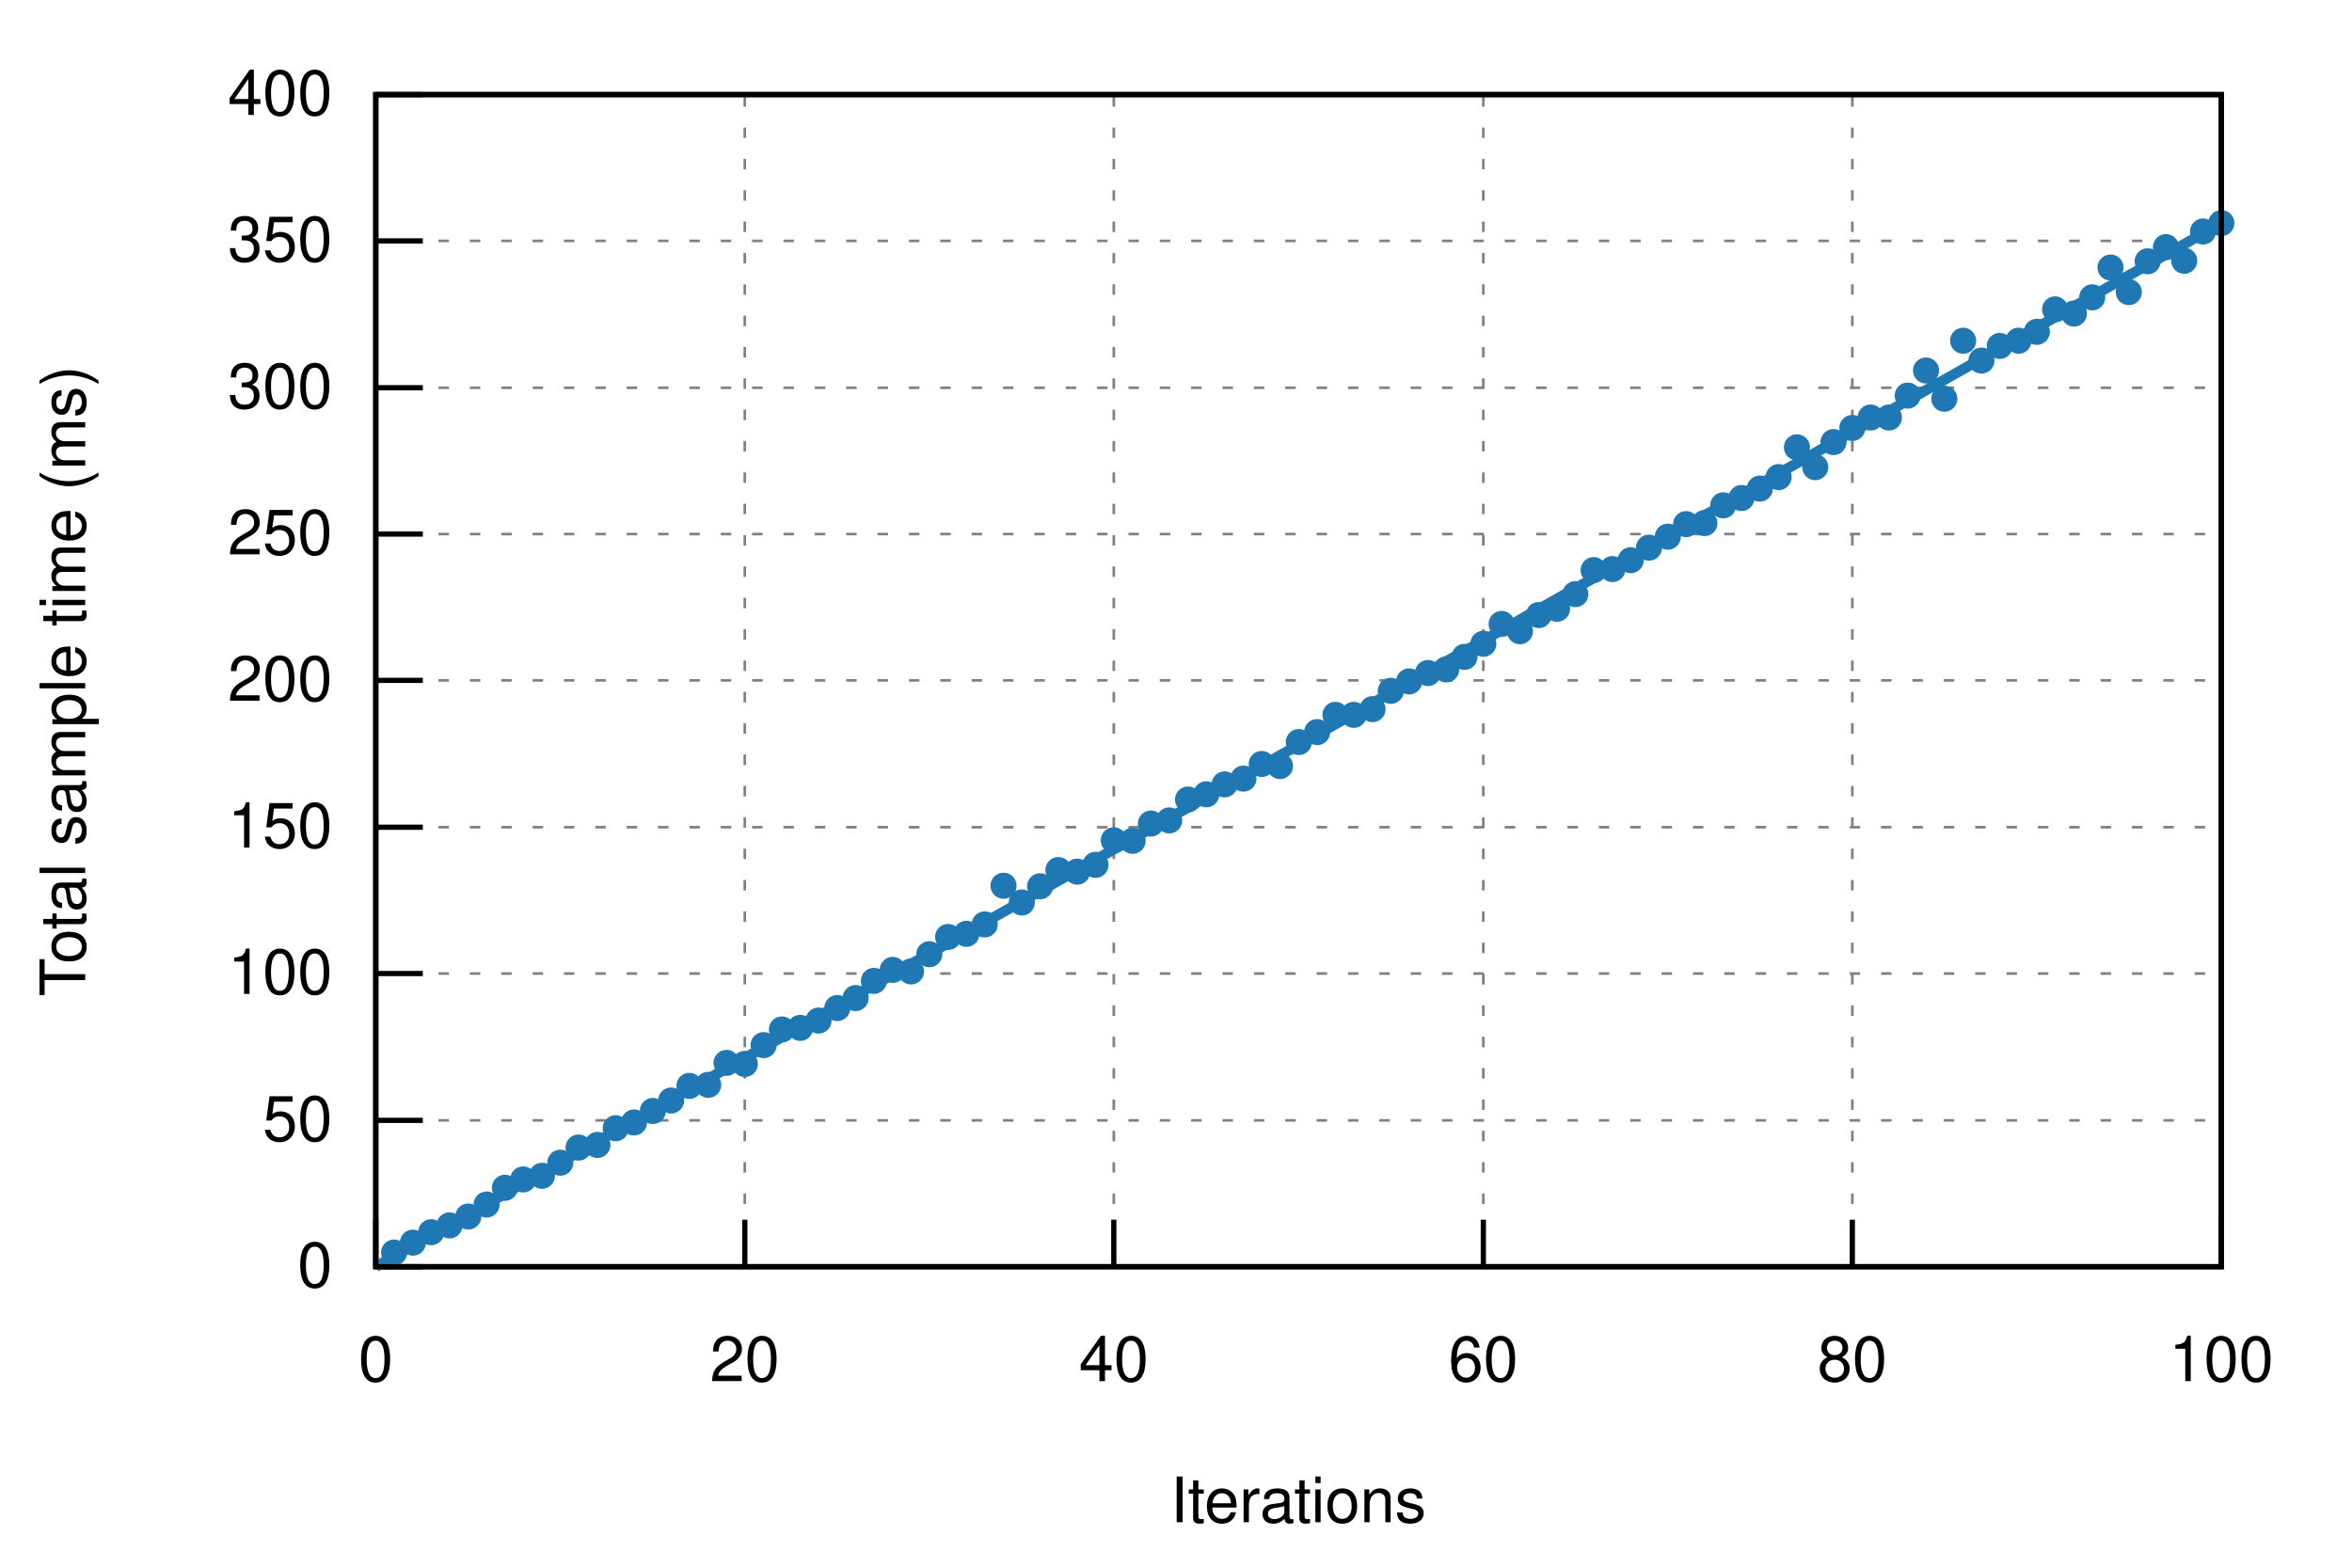
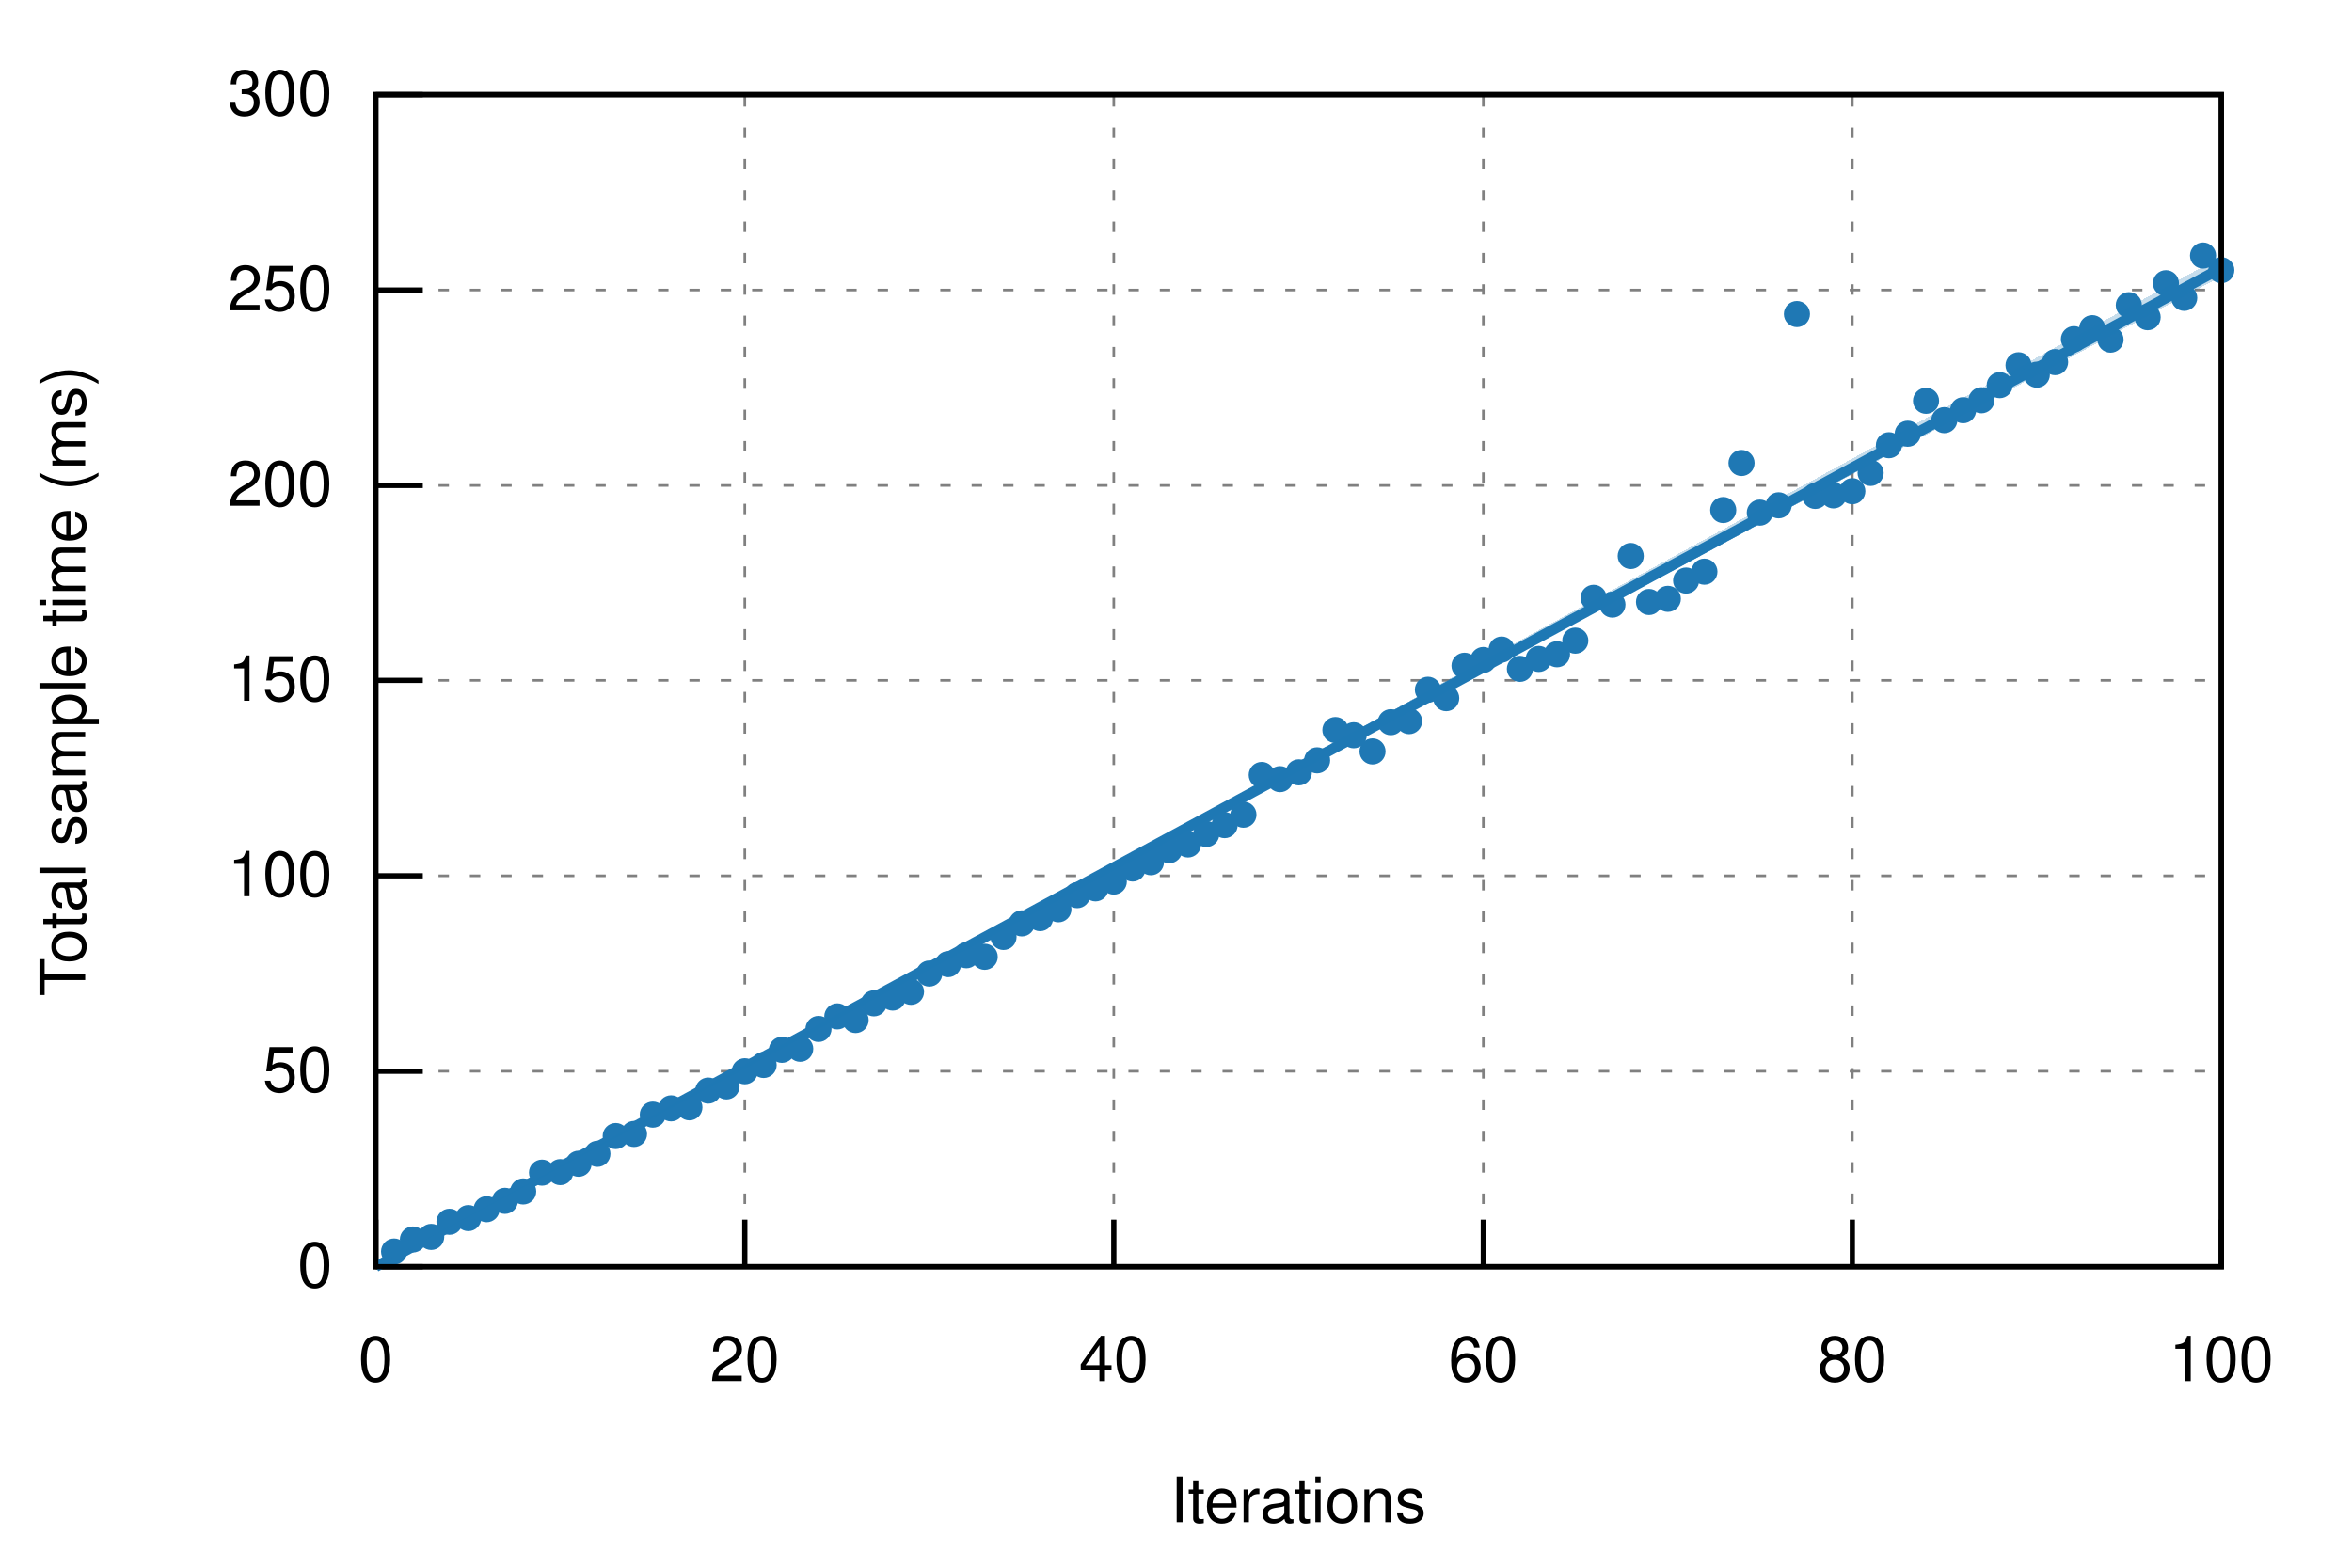
<svg xmlns="http://www.w3.org/2000/svg" xmlns:xlink="http://www.w3.org/1999/xlink" viewBox="0 0 450 300">
  <g id="gnuplot_canvas">
    <rect x="0" y="0" width="450" height="300" fill="none" />
    <defs>
      <circle id="gpDot" r="0.5" stroke-width="0.5" stroke="currentColor" />
      <path id="gpPt0" stroke-width="0.222" stroke="currentColor" d="M-1,0 h2 M0,-1 v2" />
      <path id="gpPt1" stroke-width="0.222" stroke="currentColor" d="M-1,-1 L1,1 M1,-1 L-1,1" />
      <path id="gpPt2" stroke-width="0.222" stroke="currentColor" d="M-1,0 L1,0 M0,-1 L0,1 M-1,-1 L1,1 M-1,1 L1,-1" />
      <rect id="gpPt3" stroke-width="0.222" stroke="currentColor" x="-1" y="-1" width="2" height="2" />
      <rect id="gpPt4" stroke-width="0.222" stroke="currentColor" fill="currentColor" x="-1" y="-1" width="2" height="2" />
      <circle id="gpPt5" stroke-width="0.222" stroke="currentColor" cx="0" cy="0" r="1" />
      <use xlink:href="#gpPt5" id="gpPt6" fill="currentColor" stroke="none" />
      <path id="gpPt7" stroke-width="0.222" stroke="currentColor" d="M0,-1.33 L-1.33,0.67 L1.33,0.67 z" />
      <use xlink:href="#gpPt7" id="gpPt8" fill="currentColor" stroke="none" />
      <use xlink:href="#gpPt7" id="gpPt9" stroke="currentColor" transform="rotate(180)" />
      <use xlink:href="#gpPt9" id="gpPt10" fill="currentColor" stroke="none" />
      <use xlink:href="#gpPt3" id="gpPt11" stroke="currentColor" transform="rotate(45)" />
      <use xlink:href="#gpPt11" id="gpPt12" fill="currentColor" stroke="none" />
      <path id="gpPt13" stroke-width="0.222" stroke="currentColor" d="M0,1.330 L1.265,0.411 L0.782,-1.067 L-0.782,-1.076 L-1.265,0.411 z" />
      <use xlink:href="#gpPt13" id="gpPt14" fill="currentColor" stroke="none" />
      <filter id="textbox" filterUnits="objectBoundingBox" x="0" y="0" height="1" width="1">
        <feFlood flood-color="white" flood-opacity="1" result="bgnd" />
        <feComposite in="SourceGraphic" in2="bgnd" operator="atop" />
      </filter>
      <filter id="greybox" filterUnits="objectBoundingBox" x="0" y="0" height="1" width="1">
        <feFlood flood-color="lightgrey" flood-opacity="1" result="grey" />
        <feComposite in="SourceGraphic" in2="grey" operator="atop" />
      </filter>
    </defs>
    <g fill="none" color="white" stroke="currentColor" stroke-width="1.00" stroke-linecap="butt" stroke-linejoin="miter">
</g>
    <g fill="none" color="black" stroke="currentColor" stroke-width="1.00" stroke-linecap="butt" stroke-linejoin="miter">
</g>
    <g fill="none" color="black" stroke="black" stroke-width="0.50" stroke-linecap="butt" stroke-linejoin="miter">
</g>
    <g fill="none" color="gray" stroke="currentColor" stroke-width="0.50" stroke-linecap="butt" stroke-linejoin="miter">
      <path stroke="gray" stroke-dasharray="2,4" class="gridline" d="M71.9,242.4 L425.0,242.4  " />
    </g>
    <g fill="none" color="gray" stroke="gray" stroke-width="1.00" stroke-linecap="butt" stroke-linejoin="miter">
</g>
    <g fill="none" color="black" stroke="currentColor" stroke-width="1.00" stroke-linecap="butt" stroke-linejoin="miter">
      <path stroke="black" d="M71.9,242.4 L80.9,242.4  " />
      <g transform="translate(63.6,246.3)" stroke="none" fill="black" font-family="Helvetica" font-size="12.00" text-anchor="end">
        <text>
          <tspan font-family="Helvetica"> 0</tspan>
        </text>
      </g>
    </g>
    <g fill="none" color="black" stroke="currentColor" stroke-width="1.00" stroke-linecap="butt" stroke-linejoin="miter">
</g>
    <g fill="none" color="black" stroke="black" stroke-width="0.50" stroke-linecap="butt" stroke-linejoin="miter">
</g>
    <g fill="none" color="gray" stroke="currentColor" stroke-width="0.50" stroke-linecap="butt" stroke-linejoin="miter">
-       <path stroke="gray" stroke-dasharray="2,4" class="gridline" d="M71.9,214.4 L425.0,214.4  " />
-     </g>
-     <g fill="none" color="gray" stroke="gray" stroke-width="1.00" stroke-linecap="butt" stroke-linejoin="miter">
- </g>
-     <g fill="none" color="black" stroke="currentColor" stroke-width="1.00" stroke-linecap="butt" stroke-linejoin="miter">
-       <path stroke="black" d="M71.9,214.4 L80.9,214.4  " />
-       <g transform="translate(63.6,218.3)" stroke="none" fill="black" font-family="Helvetica" font-size="12.00" text-anchor="end">
+       <path stroke="gray" stroke-dasharray="2,4" class="gridline" d="M71.9,205.0 L425.0,205.0  " />
+     </g>
+     <g fill="none" color="gray" stroke="gray" stroke-width="1.00" stroke-linecap="butt" stroke-linejoin="miter">
+ </g>
+     <g fill="none" color="black" stroke="currentColor" stroke-width="1.00" stroke-linecap="butt" stroke-linejoin="miter">
+       <path stroke="black" d="M71.9,205.0 L80.9,205.0  " />
+       <g transform="translate(63.6,208.9)" stroke="none" fill="black" font-family="Helvetica" font-size="12.00" text-anchor="end">
        <text>
          <tspan font-family="Helvetica"> 50</tspan>
        </text>
      </g>
    </g>
    <g fill="none" color="black" stroke="currentColor" stroke-width="1.00" stroke-linecap="butt" stroke-linejoin="miter">
</g>
    <g fill="none" color="black" stroke="black" stroke-width="0.50" stroke-linecap="butt" stroke-linejoin="miter">
</g>
    <g fill="none" color="gray" stroke="currentColor" stroke-width="0.50" stroke-linecap="butt" stroke-linejoin="miter">
-       <path stroke="gray" stroke-dasharray="2,4" class="gridline" d="M71.9,186.3 L425.0,186.3  " />
-     </g>
-     <g fill="none" color="gray" stroke="gray" stroke-width="1.00" stroke-linecap="butt" stroke-linejoin="miter">
- </g>
-     <g fill="none" color="black" stroke="currentColor" stroke-width="1.00" stroke-linecap="butt" stroke-linejoin="miter">
-       <path stroke="black" d="M71.9,186.3 L80.9,186.3  " />
-       <g transform="translate(63.6,190.2)" stroke="none" fill="black" font-family="Helvetica" font-size="12.00" text-anchor="end">
+       <path stroke="gray" stroke-dasharray="2,4" class="gridline" d="M71.9,167.6 L425.0,167.6  " />
+     </g>
+     <g fill="none" color="gray" stroke="gray" stroke-width="1.00" stroke-linecap="butt" stroke-linejoin="miter">
+ </g>
+     <g fill="none" color="black" stroke="currentColor" stroke-width="1.00" stroke-linecap="butt" stroke-linejoin="miter">
+       <path stroke="black" d="M71.9,167.6 L80.9,167.6  " />
+       <g transform="translate(63.6,171.5)" stroke="none" fill="black" font-family="Helvetica" font-size="12.00" text-anchor="end">
        <text>
          <tspan font-family="Helvetica"> 100</tspan>
-         </text>
-       </g>
-     </g>
-     <g fill="none" color="black" stroke="currentColor" stroke-width="1.00" stroke-linecap="butt" stroke-linejoin="miter">
- </g>
-     <g fill="none" color="black" stroke="black" stroke-width="0.50" stroke-linecap="butt" stroke-linejoin="miter">
- </g>
-     <g fill="none" color="gray" stroke="currentColor" stroke-width="0.50" stroke-linecap="butt" stroke-linejoin="miter">
-       <path stroke="gray" stroke-dasharray="2,4" class="gridline" d="M71.9,158.3 L425.0,158.3  " />
-     </g>
-     <g fill="none" color="gray" stroke="gray" stroke-width="1.00" stroke-linecap="butt" stroke-linejoin="miter">
- </g>
-     <g fill="none" color="black" stroke="currentColor" stroke-width="1.00" stroke-linecap="butt" stroke-linejoin="miter">
-       <path stroke="black" d="M71.9,158.3 L80.9,158.3  " />
-       <g transform="translate(63.6,162.2)" stroke="none" fill="black" font-family="Helvetica" font-size="12.00" text-anchor="end">
-         <text>
-           <tspan font-family="Helvetica"> 150</tspan>
        </text>
      </g>
    </g>
    <g fill="none" color="black" stroke="currentColor" stroke-width="1.00" stroke-linecap="butt" stroke-linejoin="miter">
</g>
    <g fill="none" color="black" stroke="black" stroke-width="0.50" stroke-linecap="butt" stroke-linejoin="miter">
</g>
    <g fill="none" color="gray" stroke="currentColor" stroke-width="0.50" stroke-linecap="butt" stroke-linejoin="miter">
      <path stroke="gray" stroke-dasharray="2,4" class="gridline" d="M71.9,130.2 L425.0,130.2  " />
    </g>
    <g fill="none" color="gray" stroke="gray" stroke-width="1.00" stroke-linecap="butt" stroke-linejoin="miter">
</g>
    <g fill="none" color="black" stroke="currentColor" stroke-width="1.00" stroke-linecap="butt" stroke-linejoin="miter">
      <path stroke="black" d="M71.9,130.2 L80.9,130.2  " />
      <g transform="translate(63.6,134.1)" stroke="none" fill="black" font-family="Helvetica" font-size="12.00" text-anchor="end">
        <text>
+           <tspan font-family="Helvetica"> 150</tspan>
+         </text>
+       </g>
+     </g>
+     <g fill="none" color="black" stroke="currentColor" stroke-width="1.00" stroke-linecap="butt" stroke-linejoin="miter">
+ </g>
+     <g fill="none" color="black" stroke="black" stroke-width="0.50" stroke-linecap="butt" stroke-linejoin="miter">
+ </g>
+     <g fill="none" color="gray" stroke="currentColor" stroke-width="0.50" stroke-linecap="butt" stroke-linejoin="miter">
+       <path stroke="gray" stroke-dasharray="2,4" class="gridline" d="M71.9,92.9 L425.0,92.9  " />
+     </g>
+     <g fill="none" color="gray" stroke="gray" stroke-width="1.00" stroke-linecap="butt" stroke-linejoin="miter">
+ </g>
+     <g fill="none" color="black" stroke="currentColor" stroke-width="1.00" stroke-linecap="butt" stroke-linejoin="miter">
+       <path stroke="black" d="M71.9,92.9 L80.9,92.9  " />
+       <g transform="translate(63.6,96.8)" stroke="none" fill="black" font-family="Helvetica" font-size="12.00" text-anchor="end">
+         <text>
          <tspan font-family="Helvetica"> 200</tspan>
        </text>
      </g>
    </g>
    <g fill="none" color="black" stroke="currentColor" stroke-width="1.00" stroke-linecap="butt" stroke-linejoin="miter">
</g>
    <g fill="none" color="black" stroke="black" stroke-width="0.50" stroke-linecap="butt" stroke-linejoin="miter">
</g>
    <g fill="none" color="gray" stroke="currentColor" stroke-width="0.50" stroke-linecap="butt" stroke-linejoin="miter">
-       <path stroke="gray" stroke-dasharray="2,4" class="gridline" d="M71.9,102.2 L425.0,102.2  " />
-     </g>
-     <g fill="none" color="gray" stroke="gray" stroke-width="1.00" stroke-linecap="butt" stroke-linejoin="miter">
- </g>
-     <g fill="none" color="black" stroke="currentColor" stroke-width="1.00" stroke-linecap="butt" stroke-linejoin="miter">
-       <path stroke="black" d="M71.9,102.2 L80.9,102.2  " />
-       <g transform="translate(63.6,106.1)" stroke="none" fill="black" font-family="Helvetica" font-size="12.00" text-anchor="end">
+       <path stroke="gray" stroke-dasharray="2,4" class="gridline" d="M71.9,55.5 L425.0,55.5  " />
+     </g>
+     <g fill="none" color="gray" stroke="gray" stroke-width="1.00" stroke-linecap="butt" stroke-linejoin="miter">
+ </g>
+     <g fill="none" color="black" stroke="currentColor" stroke-width="1.00" stroke-linecap="butt" stroke-linejoin="miter">
+       <path stroke="black" d="M71.9,55.5 L80.9,55.5  " />
+       <g transform="translate(63.6,59.4)" stroke="none" fill="black" font-family="Helvetica" font-size="12.00" text-anchor="end">
        <text>
          <tspan font-family="Helvetica"> 250</tspan>
-         </text>
-       </g>
-     </g>
-     <g fill="none" color="black" stroke="currentColor" stroke-width="1.00" stroke-linecap="butt" stroke-linejoin="miter">
- </g>
-     <g fill="none" color="black" stroke="black" stroke-width="0.50" stroke-linecap="butt" stroke-linejoin="miter">
- </g>
-     <g fill="none" color="gray" stroke="currentColor" stroke-width="0.50" stroke-linecap="butt" stroke-linejoin="miter">
-       <path stroke="gray" stroke-dasharray="2,4" class="gridline" d="M71.9,74.2 L425.0,74.2  " />
-     </g>
-     <g fill="none" color="gray" stroke="gray" stroke-width="1.00" stroke-linecap="butt" stroke-linejoin="miter">
- </g>
-     <g fill="none" color="black" stroke="currentColor" stroke-width="1.00" stroke-linecap="butt" stroke-linejoin="miter">
-       <path stroke="black" d="M71.9,74.2 L80.9,74.2  " />
-       <g transform="translate(63.6,78.1)" stroke="none" fill="black" font-family="Helvetica" font-size="12.00" text-anchor="end">
-         <text>
-           <tspan font-family="Helvetica"> 300</tspan>
-         </text>
-       </g>
-     </g>
-     <g fill="none" color="black" stroke="currentColor" stroke-width="1.00" stroke-linecap="butt" stroke-linejoin="miter">
- </g>
-     <g fill="none" color="black" stroke="black" stroke-width="0.50" stroke-linecap="butt" stroke-linejoin="miter">
- </g>
-     <g fill="none" color="gray" stroke="currentColor" stroke-width="0.50" stroke-linecap="butt" stroke-linejoin="miter">
-       <path stroke="gray" stroke-dasharray="2,4" class="gridline" d="M71.9,46.1 L425.0,46.1  " />
-     </g>
-     <g fill="none" color="gray" stroke="gray" stroke-width="1.00" stroke-linecap="butt" stroke-linejoin="miter">
- </g>
-     <g fill="none" color="black" stroke="currentColor" stroke-width="1.00" stroke-linecap="butt" stroke-linejoin="miter">
-       <path stroke="black" d="M71.9,46.1 L80.9,46.1  " />
-       <g transform="translate(63.6,50.0)" stroke="none" fill="black" font-family="Helvetica" font-size="12.00" text-anchor="end">
-         <text>
-           <tspan font-family="Helvetica"> 350</tspan>
        </text>
      </g>
    </g>
    <g fill="none" color="black" stroke="currentColor" stroke-width="1.00" stroke-linecap="butt" stroke-linejoin="miter">
</g>
    <g fill="none" color="black" stroke="black" stroke-width="0.50" stroke-linecap="butt" stroke-linejoin="miter">
</g>
    <g fill="none" color="gray" stroke="currentColor" stroke-width="0.50" stroke-linecap="butt" stroke-linejoin="miter">
      <path stroke="gray" stroke-dasharray="2,4" class="gridline" d="M71.9,18.1 L425.0,18.1  " />
    </g>
    <g fill="none" color="gray" stroke="gray" stroke-width="1.00" stroke-linecap="butt" stroke-linejoin="miter">
</g>
    <g fill="none" color="black" stroke="currentColor" stroke-width="1.00" stroke-linecap="butt" stroke-linejoin="miter">
      <path stroke="black" d="M71.9,18.1 L80.9,18.1  " />
      <g transform="translate(63.6,22.0)" stroke="none" fill="black" font-family="Helvetica" font-size="12.00" text-anchor="end">
        <text>
-           <tspan font-family="Helvetica"> 400</tspan>
+           <tspan font-family="Helvetica"> 300</tspan>
        </text>
      </g>
    </g>
    <g fill="none" color="black" stroke="currentColor" stroke-width="1.00" stroke-linecap="butt" stroke-linejoin="miter">
</g>
    <g fill="none" color="black" stroke="black" stroke-width="0.50" stroke-linecap="butt" stroke-linejoin="miter">
</g>
    <g fill="none" color="gray" stroke="currentColor" stroke-width="0.50" stroke-linecap="butt" stroke-linejoin="miter">
      <path stroke="gray" stroke-dasharray="2,4" class="gridline" d="M71.9,242.4 L71.9,18.1  " />
    </g>
    <g fill="none" color="gray" stroke="gray" stroke-width="1.00" stroke-linecap="butt" stroke-linejoin="miter">
</g>
    <g fill="none" color="black" stroke="currentColor" stroke-width="1.00" stroke-linecap="butt" stroke-linejoin="miter">
      <path stroke="black" d="M71.9,242.4 L71.9,233.4  " />
      <g transform="translate(71.9,264.3)" stroke="none" fill="black" font-family="Helvetica" font-size="12.00" text-anchor="middle">
        <text>
          <tspan font-family="Helvetica"> 0</tspan>
        </text>
      </g>
    </g>
    <g fill="none" color="black" stroke="currentColor" stroke-width="1.00" stroke-linecap="butt" stroke-linejoin="miter">
</g>
    <g fill="none" color="black" stroke="black" stroke-width="0.50" stroke-linecap="butt" stroke-linejoin="miter">
</g>
    <g fill="none" color="gray" stroke="currentColor" stroke-width="0.50" stroke-linecap="butt" stroke-linejoin="miter">
      <path stroke="gray" stroke-dasharray="2,4" class="gridline" d="M142.5,242.4 L142.5,18.1  " />
    </g>
    <g fill="none" color="gray" stroke="gray" stroke-width="1.00" stroke-linecap="butt" stroke-linejoin="miter">
</g>
    <g fill="none" color="black" stroke="currentColor" stroke-width="1.00" stroke-linecap="butt" stroke-linejoin="miter">
      <path stroke="black" d="M142.5,242.4 L142.5,233.4  " />
      <g transform="translate(142.5,264.3)" stroke="none" fill="black" font-family="Helvetica" font-size="12.00" text-anchor="middle">
        <text>
          <tspan font-family="Helvetica"> 20</tspan>
        </text>
      </g>
    </g>
    <g fill="none" color="black" stroke="currentColor" stroke-width="1.00" stroke-linecap="butt" stroke-linejoin="miter">
</g>
    <g fill="none" color="black" stroke="black" stroke-width="0.50" stroke-linecap="butt" stroke-linejoin="miter">
</g>
    <g fill="none" color="gray" stroke="currentColor" stroke-width="0.50" stroke-linecap="butt" stroke-linejoin="miter">
      <path stroke="gray" stroke-dasharray="2,4" class="gridline" d="M213.1,242.4 L213.1,18.1  " />
    </g>
    <g fill="none" color="gray" stroke="gray" stroke-width="1.00" stroke-linecap="butt" stroke-linejoin="miter">
</g>
    <g fill="none" color="black" stroke="currentColor" stroke-width="1.00" stroke-linecap="butt" stroke-linejoin="miter">
      <path stroke="black" d="M213.1,242.4 L213.1,233.4  " />
      <g transform="translate(213.1,264.3)" stroke="none" fill="black" font-family="Helvetica" font-size="12.00" text-anchor="middle">
        <text>
          <tspan font-family="Helvetica"> 40</tspan>
        </text>
      </g>
    </g>
    <g fill="none" color="black" stroke="currentColor" stroke-width="1.00" stroke-linecap="butt" stroke-linejoin="miter">
</g>
    <g fill="none" color="black" stroke="black" stroke-width="0.50" stroke-linecap="butt" stroke-linejoin="miter">
</g>
    <g fill="none" color="gray" stroke="currentColor" stroke-width="0.50" stroke-linecap="butt" stroke-linejoin="miter">
      <path stroke="gray" stroke-dasharray="2,4" class="gridline" d="M283.8,242.4 L283.8,18.1  " />
    </g>
    <g fill="none" color="gray" stroke="gray" stroke-width="1.00" stroke-linecap="butt" stroke-linejoin="miter">
</g>
    <g fill="none" color="black" stroke="currentColor" stroke-width="1.00" stroke-linecap="butt" stroke-linejoin="miter">
      <path stroke="black" d="M283.8,242.4 L283.8,233.4  " />
      <g transform="translate(283.8,264.3)" stroke="none" fill="black" font-family="Helvetica" font-size="12.00" text-anchor="middle">
        <text>
          <tspan font-family="Helvetica"> 60</tspan>
        </text>
      </g>
    </g>
    <g fill="none" color="black" stroke="currentColor" stroke-width="1.00" stroke-linecap="butt" stroke-linejoin="miter">
</g>
    <g fill="none" color="black" stroke="black" stroke-width="0.50" stroke-linecap="butt" stroke-linejoin="miter">
</g>
    <g fill="none" color="gray" stroke="currentColor" stroke-width="0.50" stroke-linecap="butt" stroke-linejoin="miter">
      <path stroke="gray" stroke-dasharray="2,4" class="gridline" d="M354.4,242.4 L354.4,18.1  " />
    </g>
    <g fill="none" color="gray" stroke="gray" stroke-width="1.00" stroke-linecap="butt" stroke-linejoin="miter">
</g>
    <g fill="none" color="black" stroke="currentColor" stroke-width="1.00" stroke-linecap="butt" stroke-linejoin="miter">
      <path stroke="black" d="M354.4,242.4 L354.4,233.4  " />
      <g transform="translate(354.4,264.3)" stroke="none" fill="black" font-family="Helvetica" font-size="12.00" text-anchor="middle">
        <text>
          <tspan font-family="Helvetica"> 80</tspan>
        </text>
      </g>
    </g>
    <g fill="none" color="black" stroke="currentColor" stroke-width="1.00" stroke-linecap="butt" stroke-linejoin="miter">
</g>
    <g fill="none" color="black" stroke="black" stroke-width="0.50" stroke-linecap="butt" stroke-linejoin="miter">
</g>
    <g fill="none" color="gray" stroke="currentColor" stroke-width="0.50" stroke-linecap="butt" stroke-linejoin="miter">
      <path stroke="gray" stroke-dasharray="2,4" class="gridline" d="M425.0,242.4 L425.0,18.1  " />
    </g>
    <g fill="none" color="gray" stroke="gray" stroke-width="1.00" stroke-linecap="butt" stroke-linejoin="miter">
</g>
    <g fill="none" color="black" stroke="currentColor" stroke-width="1.00" stroke-linecap="butt" stroke-linejoin="miter">
      <path stroke="black" d="M425.0,242.4 L425.0,233.4  " />
      <g transform="translate(425.0,264.3)" stroke="none" fill="black" font-family="Helvetica" font-size="12.00" text-anchor="middle">
        <text>
          <tspan font-family="Helvetica"> 100</tspan>
        </text>
      </g>
    </g>
    <g fill="none" color="black" stroke="currentColor" stroke-width="1.00" stroke-linecap="butt" stroke-linejoin="miter">
</g>
    <g fill="none" color="black" stroke="currentColor" stroke-width="1.00" stroke-linecap="butt" stroke-linejoin="miter">
      <path stroke="black" d="M71.9,18.1 L71.9,242.4 L425.0,242.4 L425.0,18.1 L71.9,18.1 Z  " />
    </g>
    <g fill="none" color="black" stroke="currentColor" stroke-width="1.00" stroke-linecap="butt" stroke-linejoin="miter">
      <g transform="translate(16.3,130.3) rotate(270)" stroke="none" fill="black" font-family="Helvetica" font-size="12.00" text-anchor="middle">
        <text>
          <tspan font-family="Helvetica">Total sample time (ms)</tspan>
        </text>
      </g>
    </g>
    <g fill="none" color="black" stroke="currentColor" stroke-width="1.00" stroke-linecap="butt" stroke-linejoin="miter">
      <g transform="translate(248.4,291.3)" stroke="none" fill="black" font-family="Helvetica" font-size="12.00" text-anchor="middle">
        <text>
          <tspan font-family="Helvetica">Iterations</tspan>
        </text>
      </g>
    </g>
    <g fill="none" color="black" stroke="currentColor" stroke-width="1.00" stroke-linecap="butt" stroke-linejoin="miter">
</g>
    <g id="gnuplot_plot_1">
      <g fill="none" color="black" stroke="currentColor" stroke-width="1.00" stroke-linecap="butt" stroke-linejoin="miter">
-         <use xlink:href="#gpPt6" transform="translate(75.4,239.7) scale(2.25)" color="rgb( 31, 120, 180)" />
-         <use xlink:href="#gpPt6" transform="translate(79.0,237.8) scale(2.25)" color="rgb( 31, 120, 180)" />
-         <use xlink:href="#gpPt6" transform="translate(82.5,235.8) scale(2.25)" color="rgb( 31, 120, 180)" />
-         <use xlink:href="#gpPt6" transform="translate(86.0,234.5) scale(2.25)" color="rgb( 31, 120, 180)" />
-         <use xlink:href="#gpPt6" transform="translate(89.6,232.8) scale(2.25)" color="rgb( 31, 120, 180)" />
-         <use xlink:href="#gpPt6" transform="translate(93.1,230.5) scale(2.25)" color="rgb( 31, 120, 180)" />
-         <use xlink:href="#gpPt6" transform="translate(96.6,227.3) scale(2.25)" color="rgb( 31, 120, 180)" />
-         <use xlink:href="#gpPt6" transform="translate(100.1,225.7) scale(2.25)" color="rgb( 31, 120, 180)" />
-         <use xlink:href="#gpPt6" transform="translate(103.7,225.0) scale(2.25)" color="rgb( 31, 120, 180)" />
-         <use xlink:href="#gpPt6" transform="translate(107.2,222.5) scale(2.25)" color="rgb( 31, 120, 180)" />
-         <use xlink:href="#gpPt6" transform="translate(110.7,219.6) scale(2.25)" color="rgb( 31, 120, 180)" />
-         <use xlink:href="#gpPt6" transform="translate(114.3,219.1) scale(2.25)" color="rgb( 31, 120, 180)" />
-         <use xlink:href="#gpPt6" transform="translate(117.8,215.9) scale(2.25)" color="rgb( 31, 120, 180)" />
-         <use xlink:href="#gpPt6" transform="translate(121.3,214.8) scale(2.25)" color="rgb( 31, 120, 180)" />
-         <use xlink:href="#gpPt6" transform="translate(124.9,212.6) scale(2.25)" color="rgb( 31, 120, 180)" />
-         <use xlink:href="#gpPt6" transform="translate(128.4,210.6) scale(2.25)" color="rgb( 31, 120, 180)" />
-         <use xlink:href="#gpPt6" transform="translate(131.9,207.8) scale(2.25)" color="rgb( 31, 120, 180)" />
-         <use xlink:href="#gpPt6" transform="translate(135.5,207.6) scale(2.25)" color="rgb( 31, 120, 180)" />
-         <use xlink:href="#gpPt6" transform="translate(139.0,203.4) scale(2.25)" color="rgb( 31, 120, 180)" />
-         <use xlink:href="#gpPt6" transform="translate(142.5,203.6) scale(2.25)" color="rgb( 31, 120, 180)" />
-         <use xlink:href="#gpPt6" transform="translate(146.1,200.0) scale(2.25)" color="rgb( 31, 120, 180)" />
-         <use xlink:href="#gpPt6" transform="translate(149.6,197.0) scale(2.25)" color="rgb( 31, 120, 180)" />
-         <use xlink:href="#gpPt6" transform="translate(153.1,196.7) scale(2.25)" color="rgb( 31, 120, 180)" />
-         <use xlink:href="#gpPt6" transform="translate(156.6,195.3) scale(2.25)" color="rgb( 31, 120, 180)" />
-         <use xlink:href="#gpPt6" transform="translate(160.2,192.9) scale(2.25)" color="rgb( 31, 120, 180)" />
-         <use xlink:href="#gpPt6" transform="translate(163.7,191.0) scale(2.25)" color="rgb( 31, 120, 180)" />
-         <use xlink:href="#gpPt6" transform="translate(167.2,187.7) scale(2.25)" color="rgb( 31, 120, 180)" />
-         <use xlink:href="#gpPt6" transform="translate(170.8,185.6) scale(2.25)" color="rgb( 31, 120, 180)" />
-         <use xlink:href="#gpPt6" transform="translate(174.3,185.9) scale(2.25)" color="rgb( 31, 120, 180)" />
-         <use xlink:href="#gpPt6" transform="translate(177.8,182.6) scale(2.25)" color="rgb( 31, 120, 180)" />
-         <use xlink:href="#gpPt6" transform="translate(181.4,179.3) scale(2.25)" color="rgb( 31, 120, 180)" />
-         <use xlink:href="#gpPt6" transform="translate(184.9,178.7) scale(2.25)" color="rgb( 31, 120, 180)" />
-         <use xlink:href="#gpPt6" transform="translate(188.4,176.9) scale(2.25)" color="rgb( 31, 120, 180)" />
-         <use xlink:href="#gpPt6" transform="translate(192.0,169.5) scale(2.25)" color="rgb( 31, 120, 180)" />
-         <use xlink:href="#gpPt6" transform="translate(195.5,172.7) scale(2.25)" color="rgb( 31, 120, 180)" />
-         <use xlink:href="#gpPt6" transform="translate(199.0,169.6) scale(2.25)" color="rgb( 31, 120, 180)" />
-         <use xlink:href="#gpPt6" transform="translate(202.5,166.5) scale(2.25)" color="rgb( 31, 120, 180)" />
-         <use xlink:href="#gpPt6" transform="translate(206.1,166.8) scale(2.25)" color="rgb( 31, 120, 180)" />
-         <use xlink:href="#gpPt6" transform="translate(209.6,165.5) scale(2.25)" color="rgb( 31, 120, 180)" />
-         <use xlink:href="#gpPt6" transform="translate(213.1,160.8) scale(2.25)" color="rgb( 31, 120, 180)" />
-         <use xlink:href="#gpPt6" transform="translate(216.7,160.9) scale(2.25)" color="rgb( 31, 120, 180)" />
-         <use xlink:href="#gpPt6" transform="translate(220.2,157.6) scale(2.25)" color="rgb( 31, 120, 180)" />
-         <use xlink:href="#gpPt6" transform="translate(223.7,157.0) scale(2.25)" color="rgb( 31, 120, 180)" />
-         <use xlink:href="#gpPt6" transform="translate(227.3,153.0) scale(2.25)" color="rgb( 31, 120, 180)" />
-         <use xlink:href="#gpPt6" transform="translate(230.8,152.0) scale(2.25)" color="rgb( 31, 120, 180)" />
-         <use xlink:href="#gpPt6" transform="translate(234.3,150.1) scale(2.25)" color="rgb( 31, 120, 180)" />
-         <use xlink:href="#gpPt6" transform="translate(237.9,149.0) scale(2.25)" color="rgb( 31, 120, 180)" />
-         <use xlink:href="#gpPt6" transform="translate(241.4,146.2) scale(2.25)" color="rgb( 31, 120, 180)" />
-         <use xlink:href="#gpPt6" transform="translate(244.9,146.6) scale(2.25)" color="rgb( 31, 120, 180)" />
-         <use xlink:href="#gpPt6" transform="translate(248.5,142.0) scale(2.25)" color="rgb( 31, 120, 180)" />
-         <use xlink:href="#gpPt6" transform="translate(252.0,140.1) scale(2.25)" color="rgb( 31, 120, 180)" />
-         <use xlink:href="#gpPt6" transform="translate(255.5,136.8) scale(2.25)" color="rgb( 31, 120, 180)" />
-         <use xlink:href="#gpPt6" transform="translate(259.0,136.8) scale(2.25)" color="rgb( 31, 120, 180)" />
-         <use xlink:href="#gpPt6" transform="translate(262.6,135.7) scale(2.25)" color="rgb( 31, 120, 180)" />
-         <use xlink:href="#gpPt6" transform="translate(266.1,132.2) scale(2.25)" color="rgb( 31, 120, 180)" />
-         <use xlink:href="#gpPt6" transform="translate(269.6,130.4) scale(2.25)" color="rgb( 31, 120, 180)" />
-         <use xlink:href="#gpPt6" transform="translate(273.2,128.8) scale(2.25)" color="rgb( 31, 120, 180)" />
-         <use xlink:href="#gpPt6" transform="translate(276.7,128.1) scale(2.25)" color="rgb( 31, 120, 180)" />
-         <use xlink:href="#gpPt6" transform="translate(280.2,125.7) scale(2.25)" color="rgb( 31, 120, 180)" />
-         <use xlink:href="#gpPt6" transform="translate(283.8,123.2) scale(2.25)" color="rgb( 31, 120, 180)" />
-         <use xlink:href="#gpPt6" transform="translate(287.3,119.4) scale(2.25)" color="rgb( 31, 120, 180)" />
-         <use xlink:href="#gpPt6" transform="translate(290.8,120.8) scale(2.25)" color="rgb( 31, 120, 180)" />
-         <use xlink:href="#gpPt6" transform="translate(294.4,117.7) scale(2.25)" color="rgb( 31, 120, 180)" />
-         <use xlink:href="#gpPt6" transform="translate(297.9,116.5) scale(2.25)" color="rgb( 31, 120, 180)" />
-         <use xlink:href="#gpPt6" transform="translate(301.4,113.7) scale(2.25)" color="rgb( 31, 120, 180)" />
-         <use xlink:href="#gpPt6" transform="translate(304.9,109.1) scale(2.25)" color="rgb( 31, 120, 180)" />
-         <use xlink:href="#gpPt6" transform="translate(308.5,108.9) scale(2.25)" color="rgb( 31, 120, 180)" />
-         <use xlink:href="#gpPt6" transform="translate(312.0,107.2) scale(2.25)" color="rgb( 31, 120, 180)" />
-         <use xlink:href="#gpPt6" transform="translate(315.5,104.8) scale(2.25)" color="rgb( 31, 120, 180)" />
-         <use xlink:href="#gpPt6" transform="translate(319.1,102.7) scale(2.25)" color="rgb( 31, 120, 180)" />
-         <use xlink:href="#gpPt6" transform="translate(322.6,100.3) scale(2.25)" color="rgb( 31, 120, 180)" />
-         <use xlink:href="#gpPt6" transform="translate(326.1,100.1) scale(2.25)" color="rgb( 31, 120, 180)" />
-         <use xlink:href="#gpPt6" transform="translate(329.7,96.7) scale(2.25)" color="rgb( 31, 120, 180)" />
-         <use xlink:href="#gpPt6" transform="translate(333.2,95.3) scale(2.25)" color="rgb( 31, 120, 180)" />
-         <use xlink:href="#gpPt6" transform="translate(336.7,93.5) scale(2.25)" color="rgb( 31, 120, 180)" />
-         <use xlink:href="#gpPt6" transform="translate(340.3,91.3) scale(2.25)" color="rgb( 31, 120, 180)" />
-         <use xlink:href="#gpPt6" transform="translate(343.8,85.6) scale(2.25)" color="rgb( 31, 120, 180)" />
-         <use xlink:href="#gpPt6" transform="translate(347.3,89.4) scale(2.25)" color="rgb( 31, 120, 180)" />
-         <use xlink:href="#gpPt6" transform="translate(350.8,84.6) scale(2.25)" color="rgb( 31, 120, 180)" />
-         <use xlink:href="#gpPt6" transform="translate(354.4,81.9) scale(2.25)" color="rgb( 31, 120, 180)" />
-         <use xlink:href="#gpPt6" transform="translate(357.9,79.9) scale(2.25)" color="rgb( 31, 120, 180)" />
-         <use xlink:href="#gpPt6" transform="translate(361.4,79.9) scale(2.25)" color="rgb( 31, 120, 180)" />
-         <use xlink:href="#gpPt6" transform="translate(365.0,75.7) scale(2.25)" color="rgb( 31, 120, 180)" />
-         <use xlink:href="#gpPt6" transform="translate(368.5,70.9) scale(2.25)" color="rgb( 31, 120, 180)" />
-         <use xlink:href="#gpPt6" transform="translate(372.0,76.3) scale(2.25)" color="rgb( 31, 120, 180)" />
-         <use xlink:href="#gpPt6" transform="translate(375.6,65.2) scale(2.25)" color="rgb( 31, 120, 180)" />
-         <use xlink:href="#gpPt6" transform="translate(379.1,69.0) scale(2.25)" color="rgb( 31, 120, 180)" />
-         <use xlink:href="#gpPt6" transform="translate(382.6,66.2) scale(2.25)" color="rgb( 31, 120, 180)" />
-         <use xlink:href="#gpPt6" transform="translate(386.2,65.2) scale(2.25)" color="rgb( 31, 120, 180)" />
-         <use xlink:href="#gpPt6" transform="translate(389.7,63.5) scale(2.25)" color="rgb( 31, 120, 180)" />
-         <use xlink:href="#gpPt6" transform="translate(393.2,59.2) scale(2.25)" color="rgb( 31, 120, 180)" />
-         <use xlink:href="#gpPt6" transform="translate(396.8,60.0) scale(2.25)" color="rgb( 31, 120, 180)" />
-         <use xlink:href="#gpPt6" transform="translate(400.3,56.9) scale(2.25)" color="rgb( 31, 120, 180)" />
-         <use xlink:href="#gpPt6" transform="translate(403.8,51.2) scale(2.25)" color="rgb( 31, 120, 180)" />
-         <use xlink:href="#gpPt6" transform="translate(407.3,55.9) scale(2.25)" color="rgb( 31, 120, 180)" />
-         <use xlink:href="#gpPt6" transform="translate(410.9,50.0) scale(2.25)" color="rgb( 31, 120, 180)" />
-         <use xlink:href="#gpPt6" transform="translate(414.4,47.3) scale(2.25)" color="rgb( 31, 120, 180)" />
-         <use xlink:href="#gpPt6" transform="translate(417.9,49.9) scale(2.25)" color="rgb( 31, 120, 180)" />
-         <use xlink:href="#gpPt6" transform="translate(421.5,44.3) scale(2.25)" color="rgb( 31, 120, 180)" />
-         <use xlink:href="#gpPt6" transform="translate(425.0,42.7) scale(2.25)" color="rgb( 31, 120, 180)" />
+         <use xlink:href="#gpPt6" transform="translate(75.4,239.5) scale(2.25)" color="rgb( 31, 120, 180)" />
+         <use xlink:href="#gpPt6" transform="translate(79.0,237.2) scale(2.25)" color="rgb( 31, 120, 180)" />
+         <use xlink:href="#gpPt6" transform="translate(82.5,236.7) scale(2.25)" color="rgb( 31, 120, 180)" />
+         <use xlink:href="#gpPt6" transform="translate(86.0,233.8) scale(2.25)" color="rgb( 31, 120, 180)" />
+         <use xlink:href="#gpPt6" transform="translate(89.6,233.1) scale(2.25)" color="rgb( 31, 120, 180)" />
+         <use xlink:href="#gpPt6" transform="translate(93.1,231.4) scale(2.25)" color="rgb( 31, 120, 180)" />
+         <use xlink:href="#gpPt6" transform="translate(96.6,229.8) scale(2.25)" color="rgb( 31, 120, 180)" />
+         <use xlink:href="#gpPt6" transform="translate(100.1,228.0) scale(2.25)" color="rgb( 31, 120, 180)" />
+         <use xlink:href="#gpPt6" transform="translate(103.7,224.4) scale(2.25)" color="rgb( 31, 120, 180)" />
+         <use xlink:href="#gpPt6" transform="translate(107.2,224.3) scale(2.25)" color="rgb( 31, 120, 180)" />
+         <use xlink:href="#gpPt6" transform="translate(110.7,222.7) scale(2.25)" color="rgb( 31, 120, 180)" />
+         <use xlink:href="#gpPt6" transform="translate(114.3,220.8) scale(2.25)" color="rgb( 31, 120, 180)" />
+         <use xlink:href="#gpPt6" transform="translate(117.8,217.4) scale(2.25)" color="rgb( 31, 120, 180)" />
+         <use xlink:href="#gpPt6" transform="translate(121.3,217.0) scale(2.25)" color="rgb( 31, 120, 180)" />
+         <use xlink:href="#gpPt6" transform="translate(124.9,213.3) scale(2.25)" color="rgb( 31, 120, 180)" />
+         <use xlink:href="#gpPt6" transform="translate(128.4,212.1) scale(2.25)" color="rgb( 31, 120, 180)" />
+         <use xlink:href="#gpPt6" transform="translate(131.9,211.9) scale(2.25)" color="rgb( 31, 120, 180)" />
+         <use xlink:href="#gpPt6" transform="translate(135.5,208.7) scale(2.25)" color="rgb( 31, 120, 180)" />
+         <use xlink:href="#gpPt6" transform="translate(139.0,207.9) scale(2.25)" color="rgb( 31, 120, 180)" />
+         <use xlink:href="#gpPt6" transform="translate(142.5,205.0) scale(2.25)" color="rgb( 31, 120, 180)" />
+         <use xlink:href="#gpPt6" transform="translate(146.1,203.8) scale(2.25)" color="rgb( 31, 120, 180)" />
+         <use xlink:href="#gpPt6" transform="translate(149.6,200.9) scale(2.25)" color="rgb( 31, 120, 180)" />
+         <use xlink:href="#gpPt6" transform="translate(153.1,200.7) scale(2.25)" color="rgb( 31, 120, 180)" />
+         <use xlink:href="#gpPt6" transform="translate(156.6,196.9) scale(2.25)" color="rgb( 31, 120, 180)" />
+         <use xlink:href="#gpPt6" transform="translate(160.2,194.5) scale(2.25)" color="rgb( 31, 120, 180)" />
+         <use xlink:href="#gpPt6" transform="translate(163.7,195.2) scale(2.25)" color="rgb( 31, 120, 180)" />
+         <use xlink:href="#gpPt6" transform="translate(167.2,192.0) scale(2.25)" color="rgb( 31, 120, 180)" />
+         <use xlink:href="#gpPt6" transform="translate(170.8,190.9) scale(2.25)" color="rgb( 31, 120, 180)" />
+         <use xlink:href="#gpPt6" transform="translate(174.3,189.8) scale(2.25)" color="rgb( 31, 120, 180)" />
+         <use xlink:href="#gpPt6" transform="translate(177.8,186.3) scale(2.25)" color="rgb( 31, 120, 180)" />
+         <use xlink:href="#gpPt6" transform="translate(181.4,184.5) scale(2.25)" color="rgb( 31, 120, 180)" />
+         <use xlink:href="#gpPt6" transform="translate(184.9,182.8) scale(2.25)" color="rgb( 31, 120, 180)" />
+         <use xlink:href="#gpPt6" transform="translate(188.4,183.1) scale(2.25)" color="rgb( 31, 120, 180)" />
+         <use xlink:href="#gpPt6" transform="translate(192.0,179.3) scale(2.25)" color="rgb( 31, 120, 180)" />
+         <use xlink:href="#gpPt6" transform="translate(195.5,176.7) scale(2.25)" color="rgb( 31, 120, 180)" />
+         <use xlink:href="#gpPt6" transform="translate(199.0,175.7) scale(2.25)" color="rgb( 31, 120, 180)" />
+         <use xlink:href="#gpPt6" transform="translate(202.5,174.0) scale(2.25)" color="rgb( 31, 120, 180)" />
+         <use xlink:href="#gpPt6" transform="translate(206.1,171.3) scale(2.25)" color="rgb( 31, 120, 180)" />
+         <use xlink:href="#gpPt6" transform="translate(209.6,170.0) scale(2.25)" color="rgb( 31, 120, 180)" />
+         <use xlink:href="#gpPt6" transform="translate(213.1,168.7) scale(2.25)" color="rgb( 31, 120, 180)" />
+         <use xlink:href="#gpPt6" transform="translate(216.7,166.2) scale(2.25)" color="rgb( 31, 120, 180)" />
+         <use xlink:href="#gpPt6" transform="translate(220.2,165.0) scale(2.25)" color="rgb( 31, 120, 180)" />
+         <use xlink:href="#gpPt6" transform="translate(223.7,162.7) scale(2.25)" color="rgb( 31, 120, 180)" />
+         <use xlink:href="#gpPt6" transform="translate(227.3,161.6) scale(2.25)" color="rgb( 31, 120, 180)" />
+         <use xlink:href="#gpPt6" transform="translate(230.8,159.6) scale(2.25)" color="rgb( 31, 120, 180)" />
+         <use xlink:href="#gpPt6" transform="translate(234.3,157.9) scale(2.25)" color="rgb( 31, 120, 180)" />
+         <use xlink:href="#gpPt6" transform="translate(237.9,155.9) scale(2.25)" color="rgb( 31, 120, 180)" />
+         <use xlink:href="#gpPt6" transform="translate(241.4,148.3) scale(2.25)" color="rgb( 31, 120, 180)" />
+         <use xlink:href="#gpPt6" transform="translate(244.9,149.1) scale(2.25)" color="rgb( 31, 120, 180)" />
+         <use xlink:href="#gpPt6" transform="translate(248.5,147.8) scale(2.25)" color="rgb( 31, 120, 180)" />
+         <use xlink:href="#gpPt6" transform="translate(252.0,145.5) scale(2.25)" color="rgb( 31, 120, 180)" />
+         <use xlink:href="#gpPt6" transform="translate(255.5,139.7) scale(2.25)" color="rgb( 31, 120, 180)" />
+         <use xlink:href="#gpPt6" transform="translate(259.0,140.7) scale(2.25)" color="rgb( 31, 120, 180)" />
+         <use xlink:href="#gpPt6" transform="translate(262.6,143.8) scale(2.25)" color="rgb( 31, 120, 180)" />
+         <use xlink:href="#gpPt6" transform="translate(266.1,138.2) scale(2.25)" color="rgb( 31, 120, 180)" />
+         <use xlink:href="#gpPt6" transform="translate(269.6,138.0) scale(2.25)" color="rgb( 31, 120, 180)" />
+         <use xlink:href="#gpPt6" transform="translate(273.2,132.0) scale(2.25)" color="rgb( 31, 120, 180)" />
+         <use xlink:href="#gpPt6" transform="translate(276.7,133.6) scale(2.25)" color="rgb( 31, 120, 180)" />
+         <use xlink:href="#gpPt6" transform="translate(280.2,127.4) scale(2.25)" color="rgb( 31, 120, 180)" />
+         <use xlink:href="#gpPt6" transform="translate(283.8,126.3) scale(2.25)" color="rgb( 31, 120, 180)" />
+         <use xlink:href="#gpPt6" transform="translate(287.3,124.3) scale(2.25)" color="rgb( 31, 120, 180)" />
+         <use xlink:href="#gpPt6" transform="translate(290.8,128.0) scale(2.25)" color="rgb( 31, 120, 180)" />
+         <use xlink:href="#gpPt6" transform="translate(294.4,126.1) scale(2.25)" color="rgb( 31, 120, 180)" />
+         <use xlink:href="#gpPt6" transform="translate(297.9,125.2) scale(2.25)" color="rgb( 31, 120, 180)" />
+         <use xlink:href="#gpPt6" transform="translate(301.4,122.6) scale(2.25)" color="rgb( 31, 120, 180)" />
+         <use xlink:href="#gpPt6" transform="translate(304.9,114.4) scale(2.25)" color="rgb( 31, 120, 180)" />
+         <use xlink:href="#gpPt6" transform="translate(308.5,115.7) scale(2.25)" color="rgb( 31, 120, 180)" />
+         <use xlink:href="#gpPt6" transform="translate(312.0,106.4) scale(2.25)" color="rgb( 31, 120, 180)" />
+         <use xlink:href="#gpPt6" transform="translate(315.5,115.2) scale(2.25)" color="rgb( 31, 120, 180)" />
+         <use xlink:href="#gpPt6" transform="translate(319.1,114.6) scale(2.25)" color="rgb( 31, 120, 180)" />
+         <use xlink:href="#gpPt6" transform="translate(322.6,111.1) scale(2.25)" color="rgb( 31, 120, 180)" />
+         <use xlink:href="#gpPt6" transform="translate(326.1,109.4) scale(2.25)" color="rgb( 31, 120, 180)" />
+         <use xlink:href="#gpPt6" transform="translate(329.7,97.6) scale(2.25)" color="rgb( 31, 120, 180)" />
+         <use xlink:href="#gpPt6" transform="translate(333.2,88.6) scale(2.25)" color="rgb( 31, 120, 180)" />
+         <use xlink:href="#gpPt6" transform="translate(336.7,98.1) scale(2.25)" color="rgb( 31, 120, 180)" />
+         <use xlink:href="#gpPt6" transform="translate(340.3,96.7) scale(2.25)" color="rgb( 31, 120, 180)" />
+         <use xlink:href="#gpPt6" transform="translate(343.8,60.1) scale(2.25)" color="rgb( 31, 120, 180)" />
+         <use xlink:href="#gpPt6" transform="translate(347.3,94.9) scale(2.25)" color="rgb( 31, 120, 180)" />
+         <use xlink:href="#gpPt6" transform="translate(350.8,94.8) scale(2.25)" color="rgb( 31, 120, 180)" />
+         <use xlink:href="#gpPt6" transform="translate(354.4,94.0) scale(2.25)" color="rgb( 31, 120, 180)" />
+         <use xlink:href="#gpPt6" transform="translate(357.9,90.5) scale(2.25)" color="rgb( 31, 120, 180)" />
+         <use xlink:href="#gpPt6" transform="translate(361.4,85.2) scale(2.25)" color="rgb( 31, 120, 180)" />
+         <use xlink:href="#gpPt6" transform="translate(365.0,83.0) scale(2.25)" color="rgb( 31, 120, 180)" />
+         <use xlink:href="#gpPt6" transform="translate(368.5,76.7) scale(2.25)" color="rgb( 31, 120, 180)" />
+         <use xlink:href="#gpPt6" transform="translate(372.0,80.4) scale(2.25)" color="rgb( 31, 120, 180)" />
+         <use xlink:href="#gpPt6" transform="translate(375.6,78.5) scale(2.25)" color="rgb( 31, 120, 180)" />
+         <use xlink:href="#gpPt6" transform="translate(379.1,76.6) scale(2.25)" color="rgb( 31, 120, 180)" />
+         <use xlink:href="#gpPt6" transform="translate(382.6,73.7) scale(2.25)" color="rgb( 31, 120, 180)" />
+         <use xlink:href="#gpPt6" transform="translate(386.2,69.9) scale(2.25)" color="rgb( 31, 120, 180)" />
+         <use xlink:href="#gpPt6" transform="translate(389.7,71.7) scale(2.25)" color="rgb( 31, 120, 180)" />
+         <use xlink:href="#gpPt6" transform="translate(393.2,69.3) scale(2.25)" color="rgb( 31, 120, 180)" />
+         <use xlink:href="#gpPt6" transform="translate(396.8,64.9) scale(2.25)" color="rgb( 31, 120, 180)" />
+         <use xlink:href="#gpPt6" transform="translate(400.3,62.8) scale(2.25)" color="rgb( 31, 120, 180)" />
+         <use xlink:href="#gpPt6" transform="translate(403.8,65.0) scale(2.25)" color="rgb( 31, 120, 180)" />
+         <use xlink:href="#gpPt6" transform="translate(407.3,58.4) scale(2.25)" color="rgb( 31, 120, 180)" />
+         <use xlink:href="#gpPt6" transform="translate(410.9,60.7) scale(2.25)" color="rgb( 31, 120, 180)" />
+         <use xlink:href="#gpPt6" transform="translate(414.4,54.2) scale(2.25)" color="rgb( 31, 120, 180)" />
+         <use xlink:href="#gpPt6" transform="translate(417.9,57.0) scale(2.25)" color="rgb( 31, 120, 180)" />
+         <use xlink:href="#gpPt6" transform="translate(421.5,48.9) scale(2.25)" color="rgb( 31, 120, 180)" />
+         <use xlink:href="#gpPt6" transform="translate(425.0,51.7) scale(2.25)" color="rgb( 31, 120, 180)" />
      </g>
    </g>
    <g id="gnuplot_plot_2">
      <g fill="none" color="white" stroke="rgb( 31, 120, 180)" stroke-width="2.00" stroke-linecap="butt" stroke-linejoin="miter">
</g>
      <g fill="none" color="black" stroke="currentColor" stroke-width="2.00" stroke-linecap="butt" stroke-linejoin="miter">
-         <path stroke="rgb( 31, 120, 180)" d="M71.9,242.4 L425.0,42.7  " />
+         <path stroke="rgb( 31, 120, 180)" d="M71.9,242.4 L425.0,51.3  " />
      </g>
    </g>
    <g id="gnuplot_plot_3">
      <g fill="none" color="white" stroke="rgb( 31, 120, 180)" stroke-width="1.00" stroke-linecap="butt" stroke-linejoin="miter">
</g>
      <g fill="none" color="black" stroke="currentColor" stroke-width="1.00" stroke-linecap="butt" stroke-linejoin="miter">
        <g stroke="none" shape-rendering="crispEdges">
          <polygon fill="rgb( 31, 120, 180)" fill-opacity="0.25" points="71.9,242.4 71.9,242.4 71.9,242.4 " />
-           <polygon fill="rgb( 31, 120, 180)" fill-opacity="0.25" points="71.9,242.4 425.0,43.3 425.0,42.1 " />
+           <polygon fill="rgb( 31, 120, 180)" fill-opacity="0.25" points="71.9,242.4 425.0,52.9 425.0,49.1 " />
        </g>
      </g>
    </g>
    <g fill="none" color="white" stroke="rgb( 31, 120, 180)" stroke-width="2.00" stroke-linecap="butt" stroke-linejoin="miter">
</g>
    <g fill="none" color="black" stroke="currentColor" stroke-width="2.00" stroke-linecap="butt" stroke-linejoin="miter">
</g>
    <g fill="none" color="black" stroke="black" stroke-width="1.00" stroke-linecap="butt" stroke-linejoin="miter">
</g>
    <g fill="none" color="black" stroke="currentColor" stroke-width="1.00" stroke-linecap="butt" stroke-linejoin="miter">
      <path stroke="black" d="M71.9,18.1 L71.9,242.4 L425.0,242.4 L425.0,18.1 L71.9,18.1 Z  " />
    </g>
    <g fill="none" color="black" stroke="currentColor" stroke-width="1.00" stroke-linecap="butt" stroke-linejoin="miter">
</g>
  </g>
</svg>
